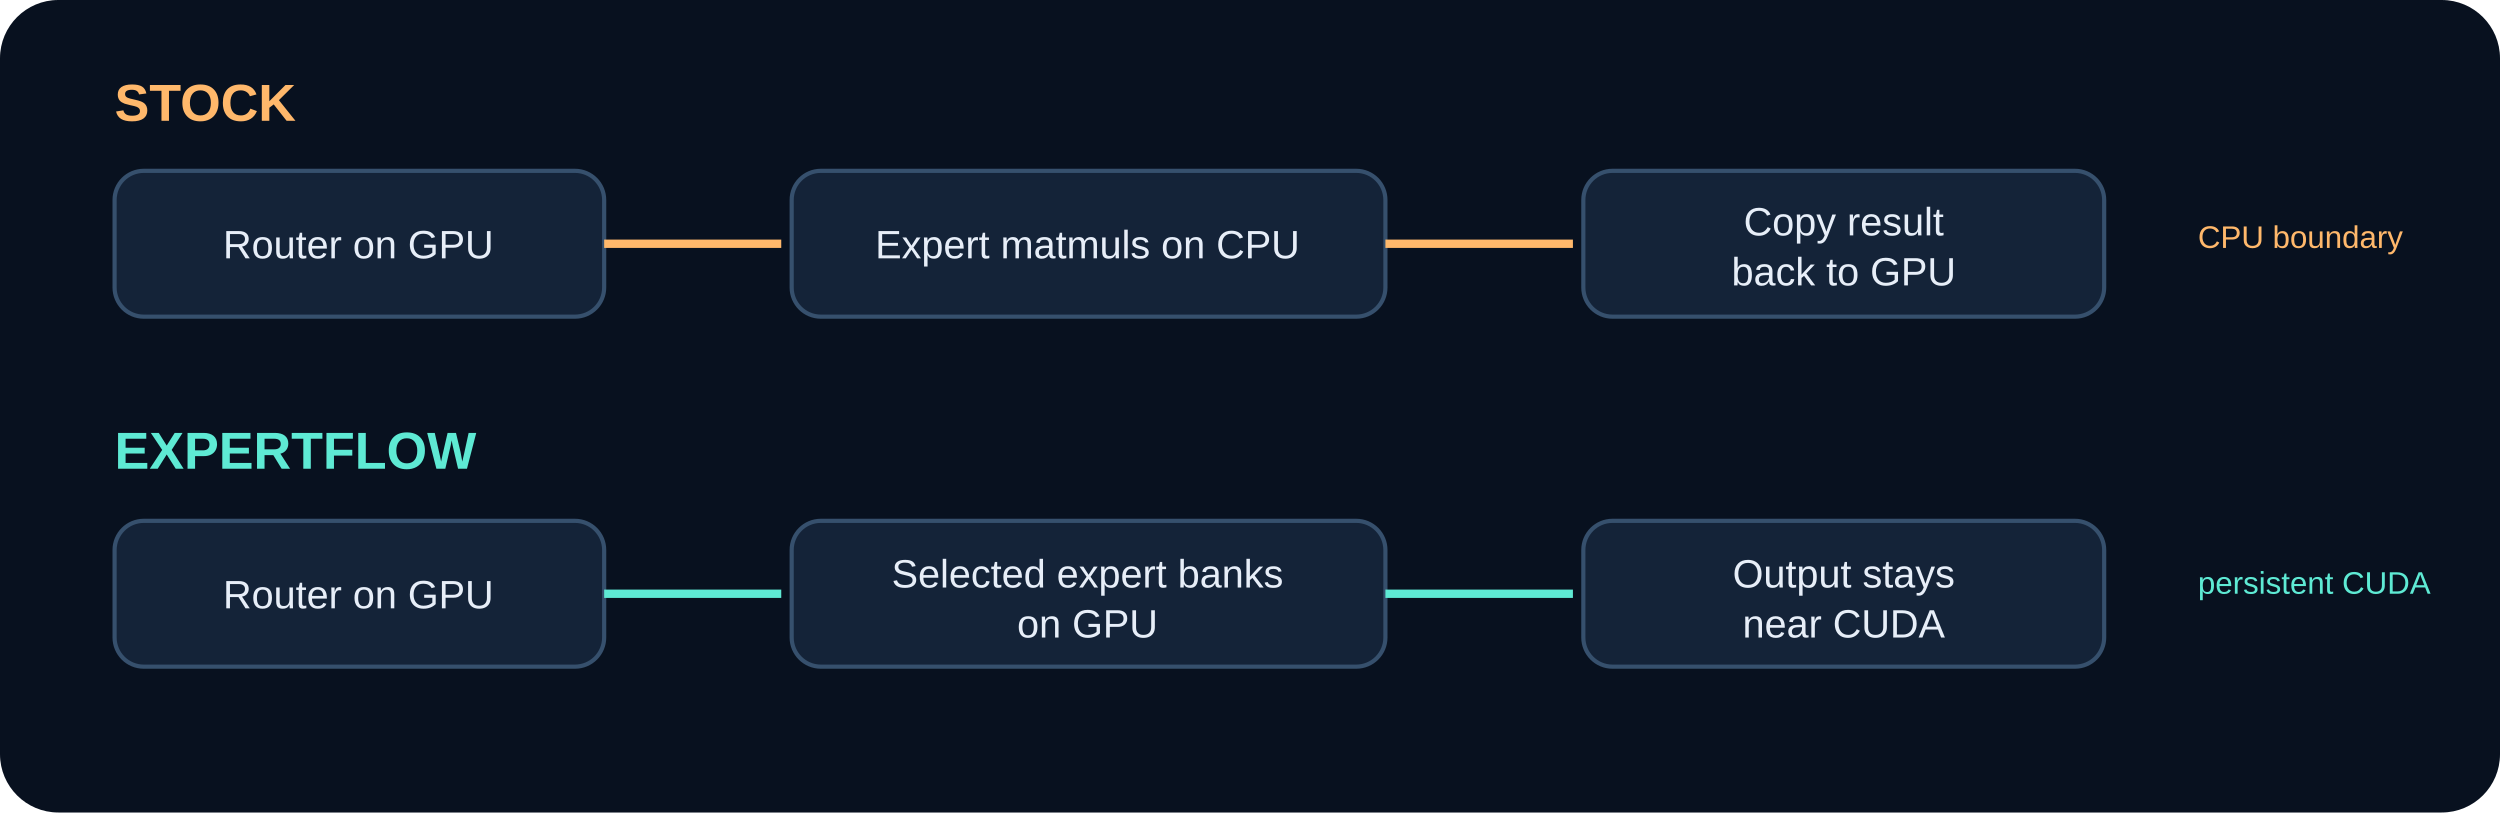
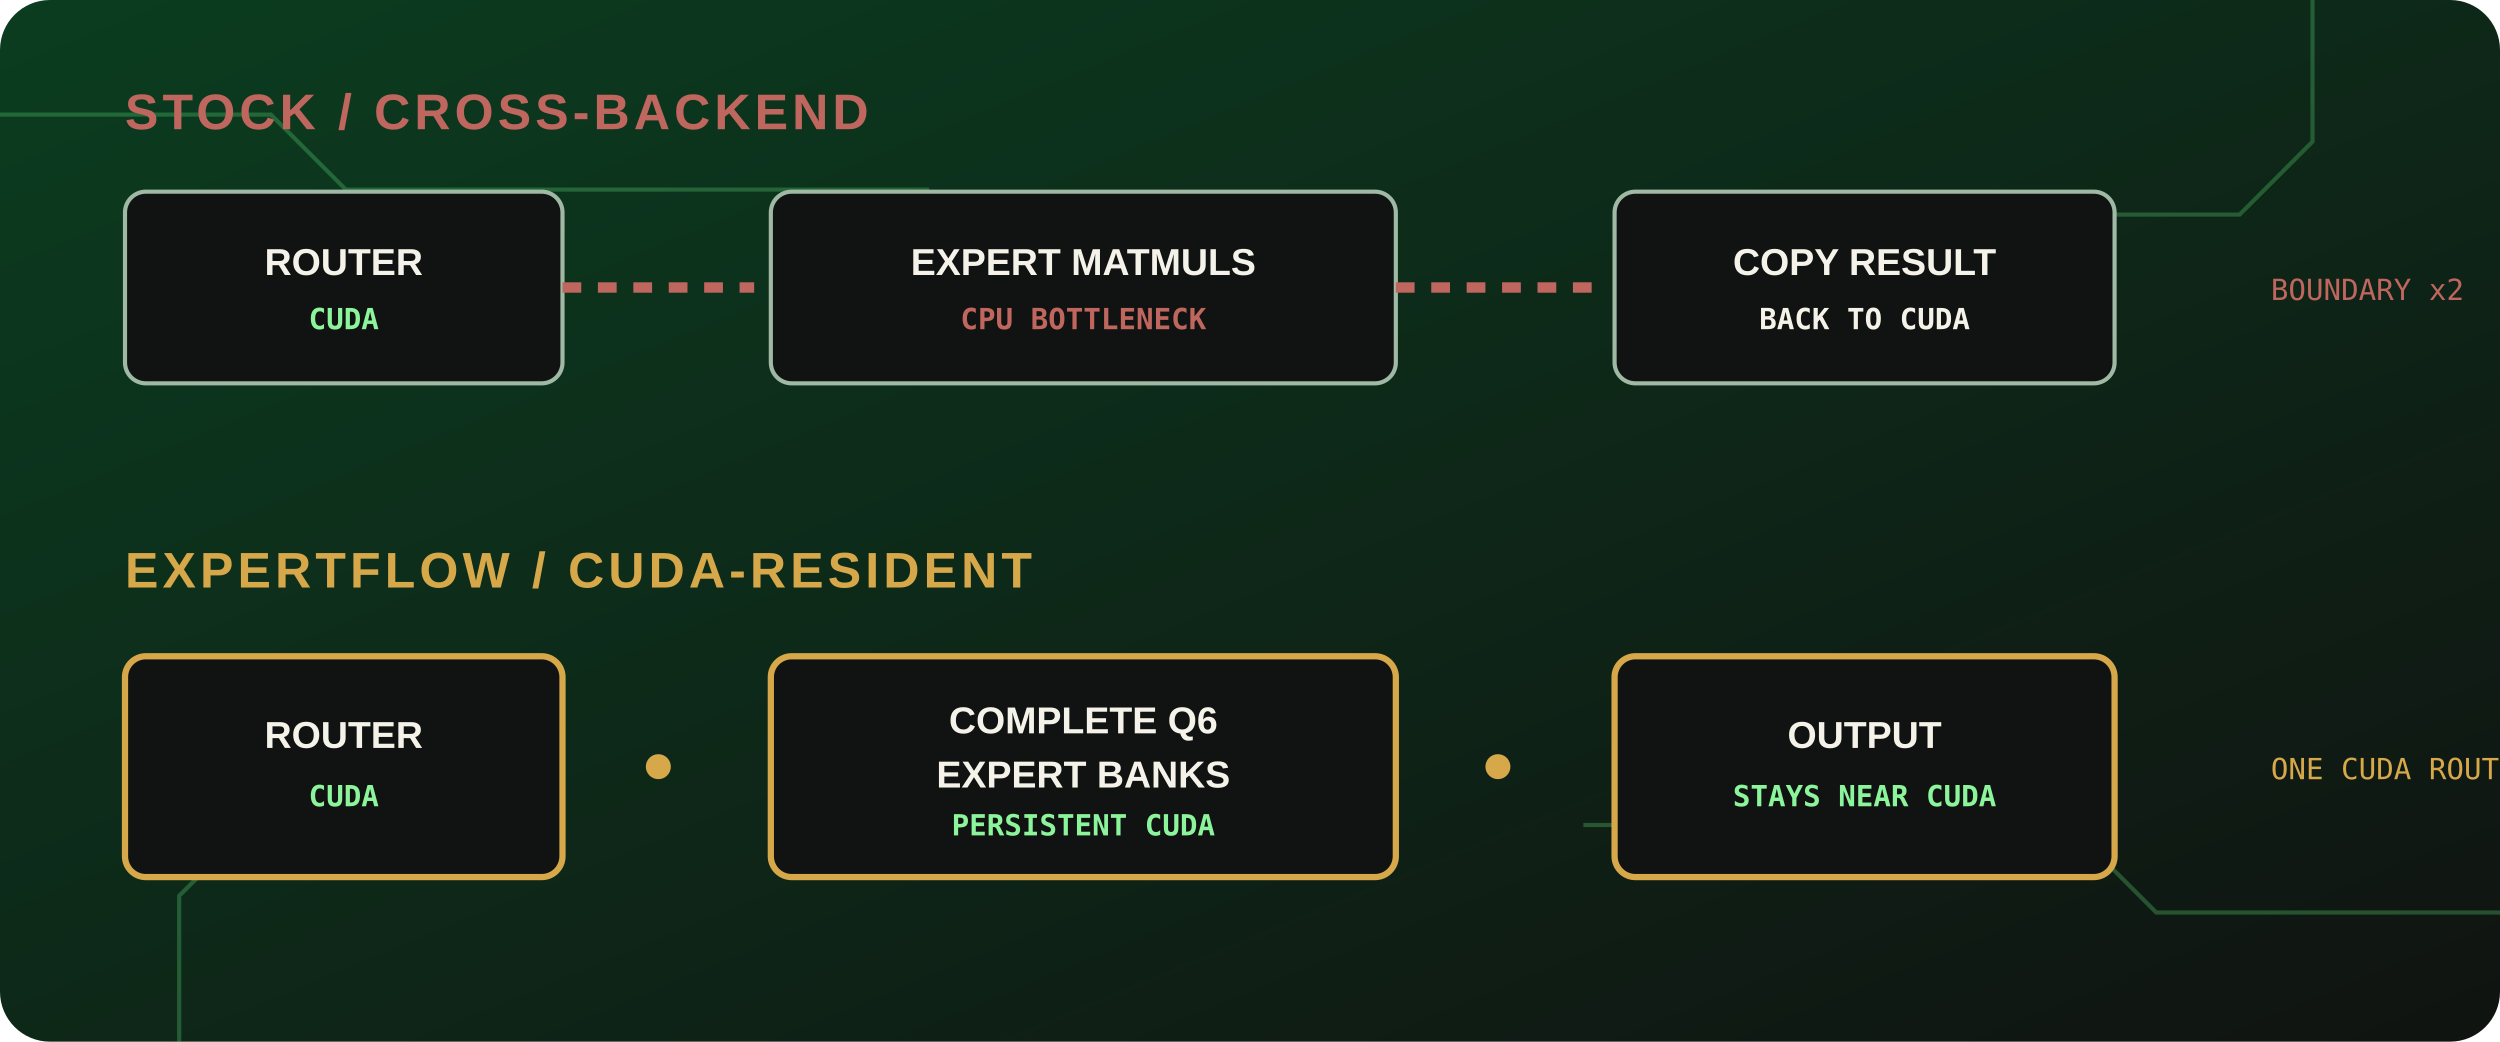
- <svg xmlns="http://www.w3.org/2000/svg" width="1200" height="390" viewBox="0 0 1200 390" role="img" aria-labelledby="t d">
-   <rect width="1200" height="390" rx="28" fill="#08111f" />
-   <style>text{font-family:Segoe UI,Arial,sans-serif}.h{font-weight:700;font-size:25px}.n{font-size:19px}.s{font-size:15px}</style>
-   <text x="55" y="58" class="h" fill="#ffb86b">STOCK</text>
-   <text x="55" y="225" class="h" fill="#5eead4">EXPERTFLOW</text>
-   <g fill="#142338" stroke="#36506d" stroke-width="2">
-     <rect x="55" y="82" width="235" height="70" rx="14" />
-     <rect x="380" y="82" width="285" height="70" rx="14" />
-     <rect x="760" y="82" width="250" height="70" rx="14" />
-     <rect x="55" y="250" width="235" height="70" rx="14" />
-     <rect x="380" y="250" width="285" height="70" rx="14" />
-     <rect x="760" y="250" width="250" height="70" rx="14" />
+ <svg xmlns="http://www.w3.org/2000/svg" width="1200" height="500" viewBox="0 0 1200 500" role="img" aria-labelledby="title desc">
+   <defs>
+     <linearGradient id="board" x2="1" y2="1">
+       <stop stop-color="#0b3d20" />
+       <stop offset="1" stop-color="#101311" />
+     </linearGradient>
+     <filter id="glow">
+       <feGaussianBlur stdDeviation="5" result="b" />
+       <feMerge>
+         <feMergeNode in="b" />
+         <feMergeNode in="SourceGraphic" />
+       </feMerge>
+     </filter>
+   </defs>
+   <rect width="1200" height="500" rx="24" fill="url(#board)" />
+   <g fill="none" stroke="#4fbf68" stroke-width="2" opacity=".35">
+     <path d="M0 55h130l36 36h280" />
+     <path d="M1200 438h-165l-42-42H760" />
+     <path d="M86 500V430l42-42h125" />
+     <path d="M1110 0v68l-35 35H930" />
  </g>
-   <g class="n" fill="#e7eef8" text-anchor="middle">
-     <text x="172" y="124">Router on GPU</text>
-     <text x="522" y="124">Expert matmuls on CPU</text>
-     <text x="885" y="113">Copy result</text>
-     <text x="885" y="137">back to GPU</text>
-     <text x="172" y="292">Router on GPU</text>
-     <text x="522" y="282">Selected expert banks</text>
-     <text x="522" y="306">on GPU</text>
-     <text x="885" y="282">Output stays</text>
-     <text x="885" y="306">near CUDA</text>
+   <style>text{font-family:Segoe UI,Arial,sans-serif}.mono{font-family:Consolas,monospace}.head{font-weight:800;font-size:24px;letter-spacing:2px}.node{fill:#101311;stroke:#9fb9a5;stroke-width:2}.hot{stroke:#d6a84a;stroke-width:3}.label{font-size:18px;font-weight:650}.small{font-size:14px}</style>
+   <text x="60" y="62" class="head" fill="#bf665e">STOCK / CROSS-BACKEND</text>
+   <text x="60" y="282" class="head" fill="#d6a84a">EXPERTFLOW / CUDA-RESIDENT</text>
+   <g class="node">
+     <rect x="60" y="92" width="210" height="92" rx="10" />
+     <rect x="370" y="92" width="300" height="92" rx="10" />
+     <rect x="775" y="92" width="240" height="92" rx="10" />
  </g>
-   <g stroke-width="4" fill="none">
-     <path d="M290 117H375" stroke="#ffb86b" />
-     <path d="M665 117H755" stroke="#ffb86b" />
-     <path d="M290 285H375" stroke="#5eead4" />
-     <path d="M665 285H755" stroke="#5eead4" />
+   <g text-anchor="middle" fill="#f4f2e9" class="label">
+     <text x="165" y="132">ROUTER</text>
+     <text x="165" y="158" class="small mono" fill="#8cf59b">CUDA</text>
+     <text x="520" y="132">EXPERT MATMULS</text>
+     <text x="520" y="158" class="small mono" fill="#bf665e">CPU BOTTLENECK</text>
+     <text x="895" y="132">COPY RESULT</text>
+     <text x="895" y="158" class="small mono">BACK TO CUDA</text>
  </g>
-   <text x="1055" y="119" class="s" fill="#ffb86b">CPU boundary</text>
-   <text x="1055" y="285" class="s" fill="#5eead4">persistent CUDA</text>
+   <g fill="none" stroke="#bf665e" stroke-width="5" stroke-dasharray="9 8">
+     <path d="M270 138h92" />
+     <path d="M670 138h97" />
+   </g>
+   <text x="1090" y="144" fill="#bf665e" class="small mono">BOUNDARY x2</text>
+   <g class="node">
+     <rect class="hot" x="60" y="315" width="210" height="106" rx="10" />
+     <rect class="hot" x="370" y="315" width="300" height="106" rx="10" />
+     <rect class="hot" x="775" y="315" width="240" height="106" rx="10" />
+   </g>
+   <g text-anchor="middle" fill="#f4f2e9" class="label">
+     <text x="165" y="359">ROUTER</text>
+     <text x="165" y="387" class="small mono" fill="#8cf59b">CUDA</text>
+     <text x="520" y="352">COMPLETE Q6</text>
+     <text x="520" y="378">EXPERT BANKS</text>
+     <text x="520" y="401" class="small mono" fill="#8cf59b">PERSISTENT CUDA</text>
+     <text x="895" y="359">OUTPUT</text>
+     <text x="895" y="387" class="small mono" fill="#8cf59b">STAYS NEAR CUDA</text>
+   </g>
+   <g fill="none" stroke="#8cf59b" stroke-width="5" filter="url(#glow)">
+     <path d="M270 368h92" />
+     <path d="M670 368h97" />
+   </g>
+   <circle cx="316" cy="368" r="6" fill="#d6a84a" />
+   <circle cx="719" cy="368" r="6" fill="#d6a84a" />
+   <text x="1090" y="374" fill="#d6a84a" class="small mono">ONE CUDA ROUTE</text>
</svg>
